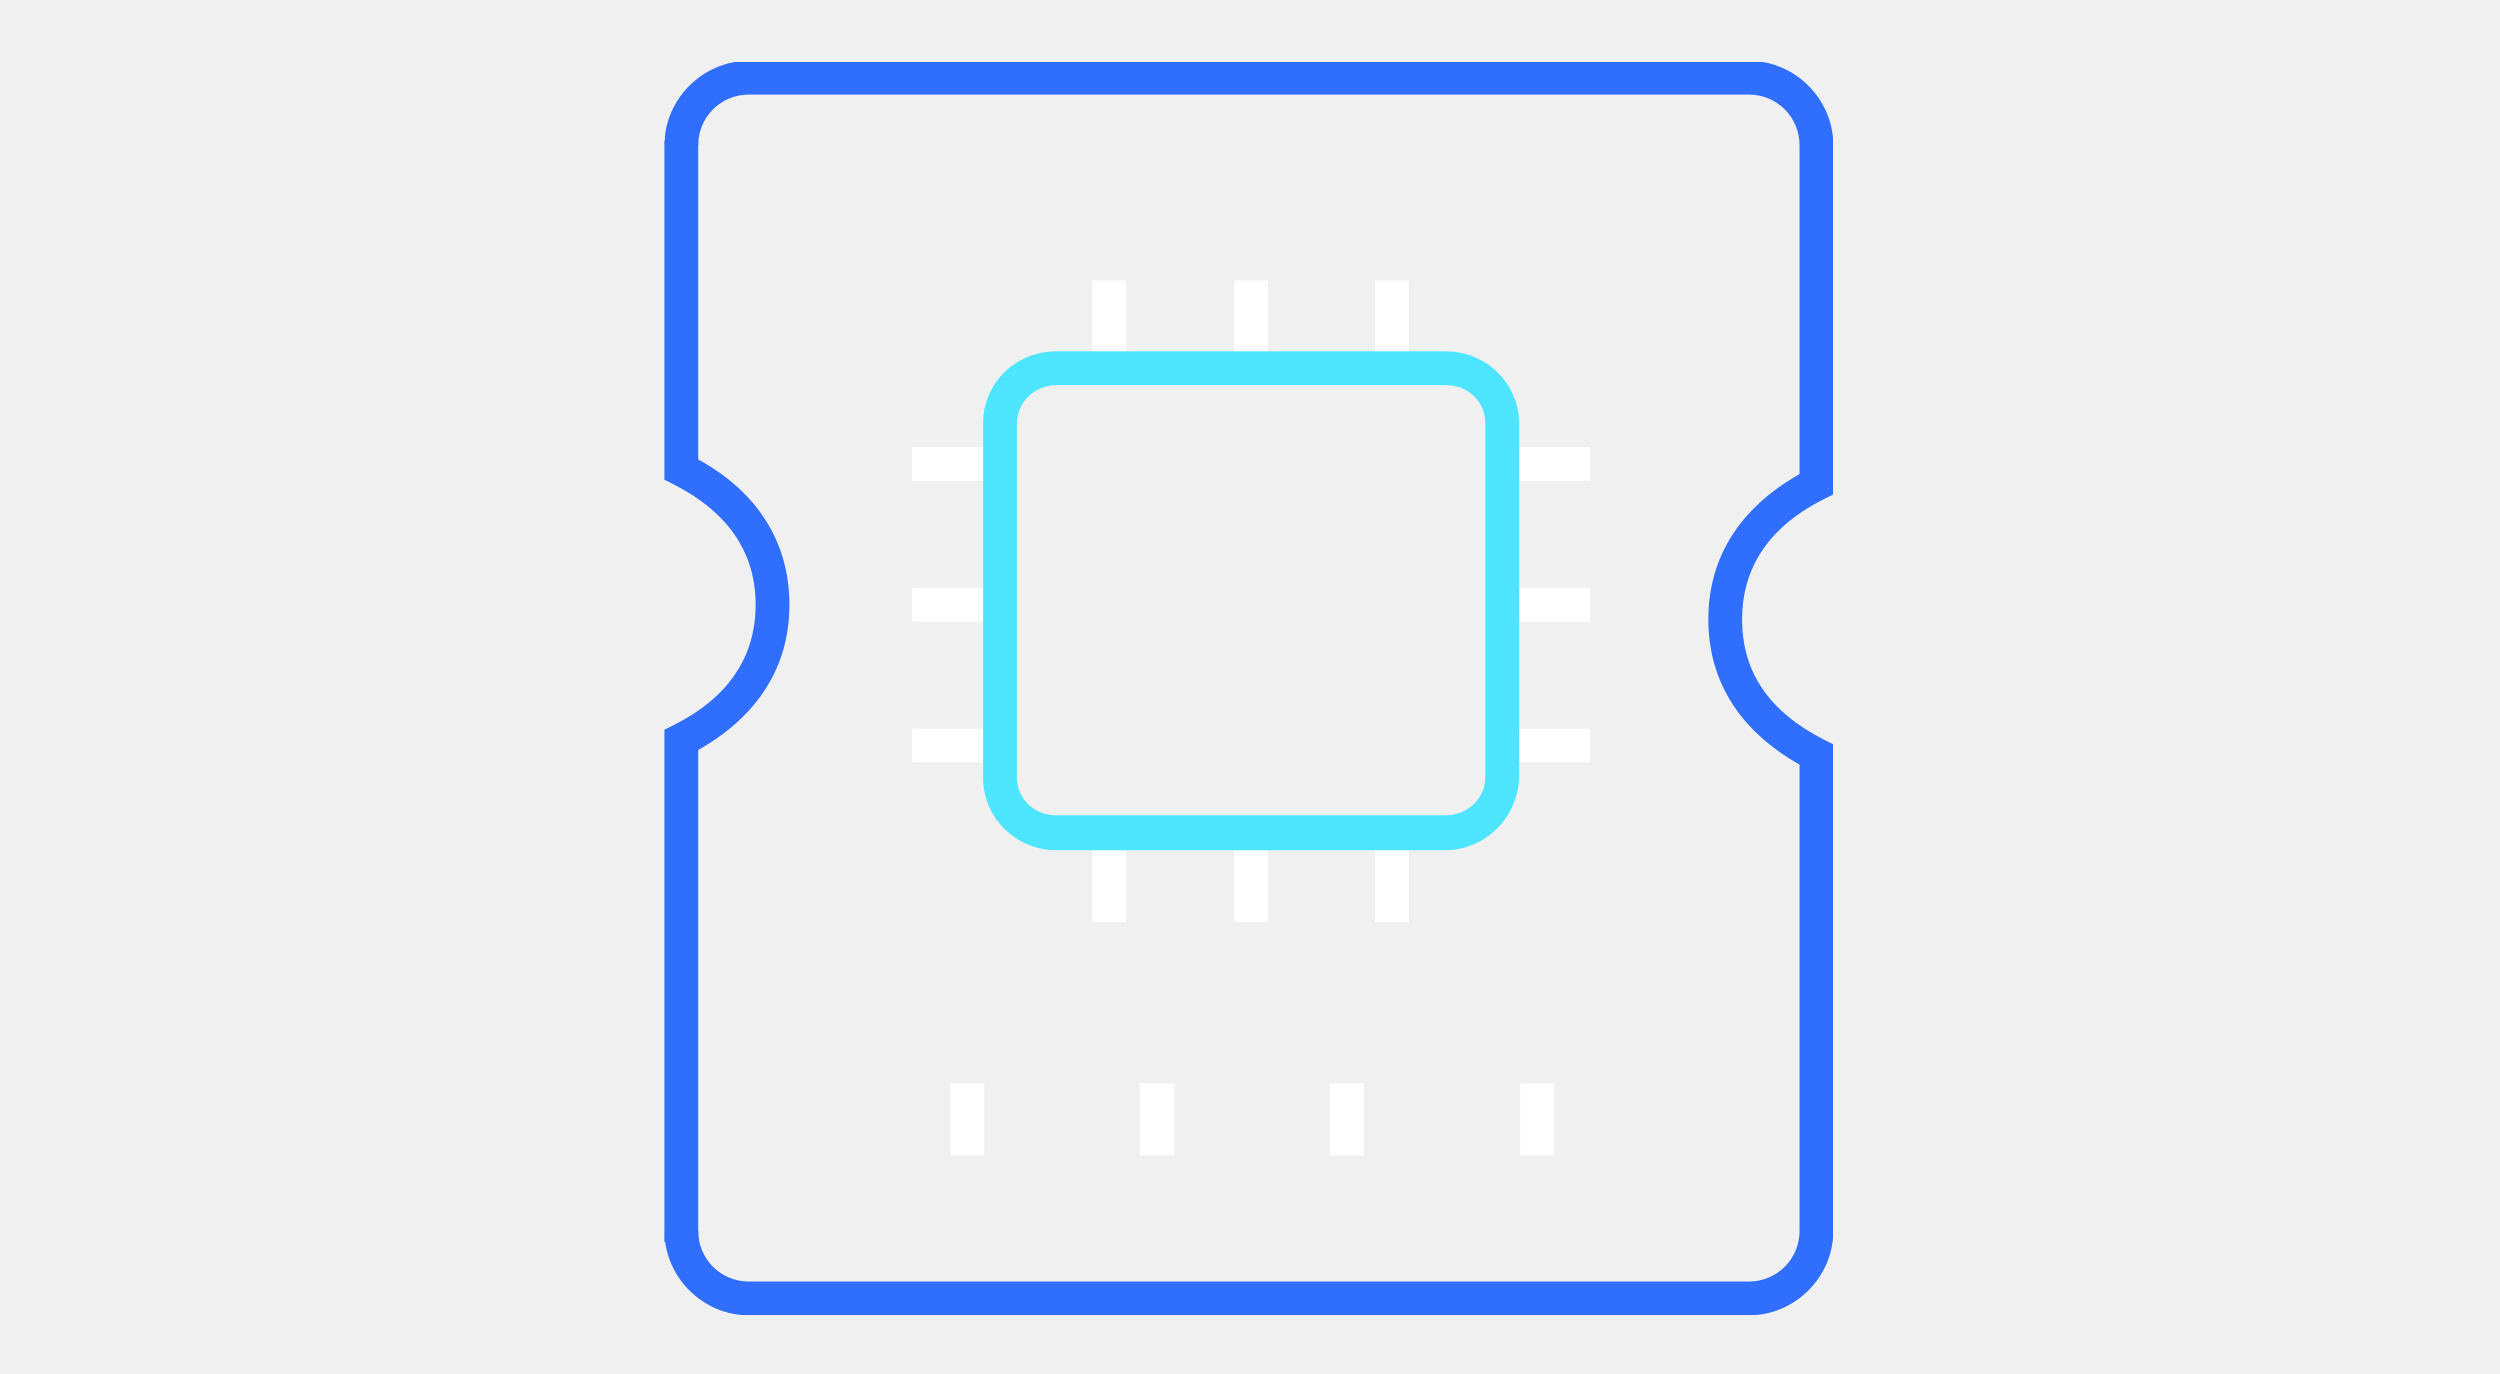
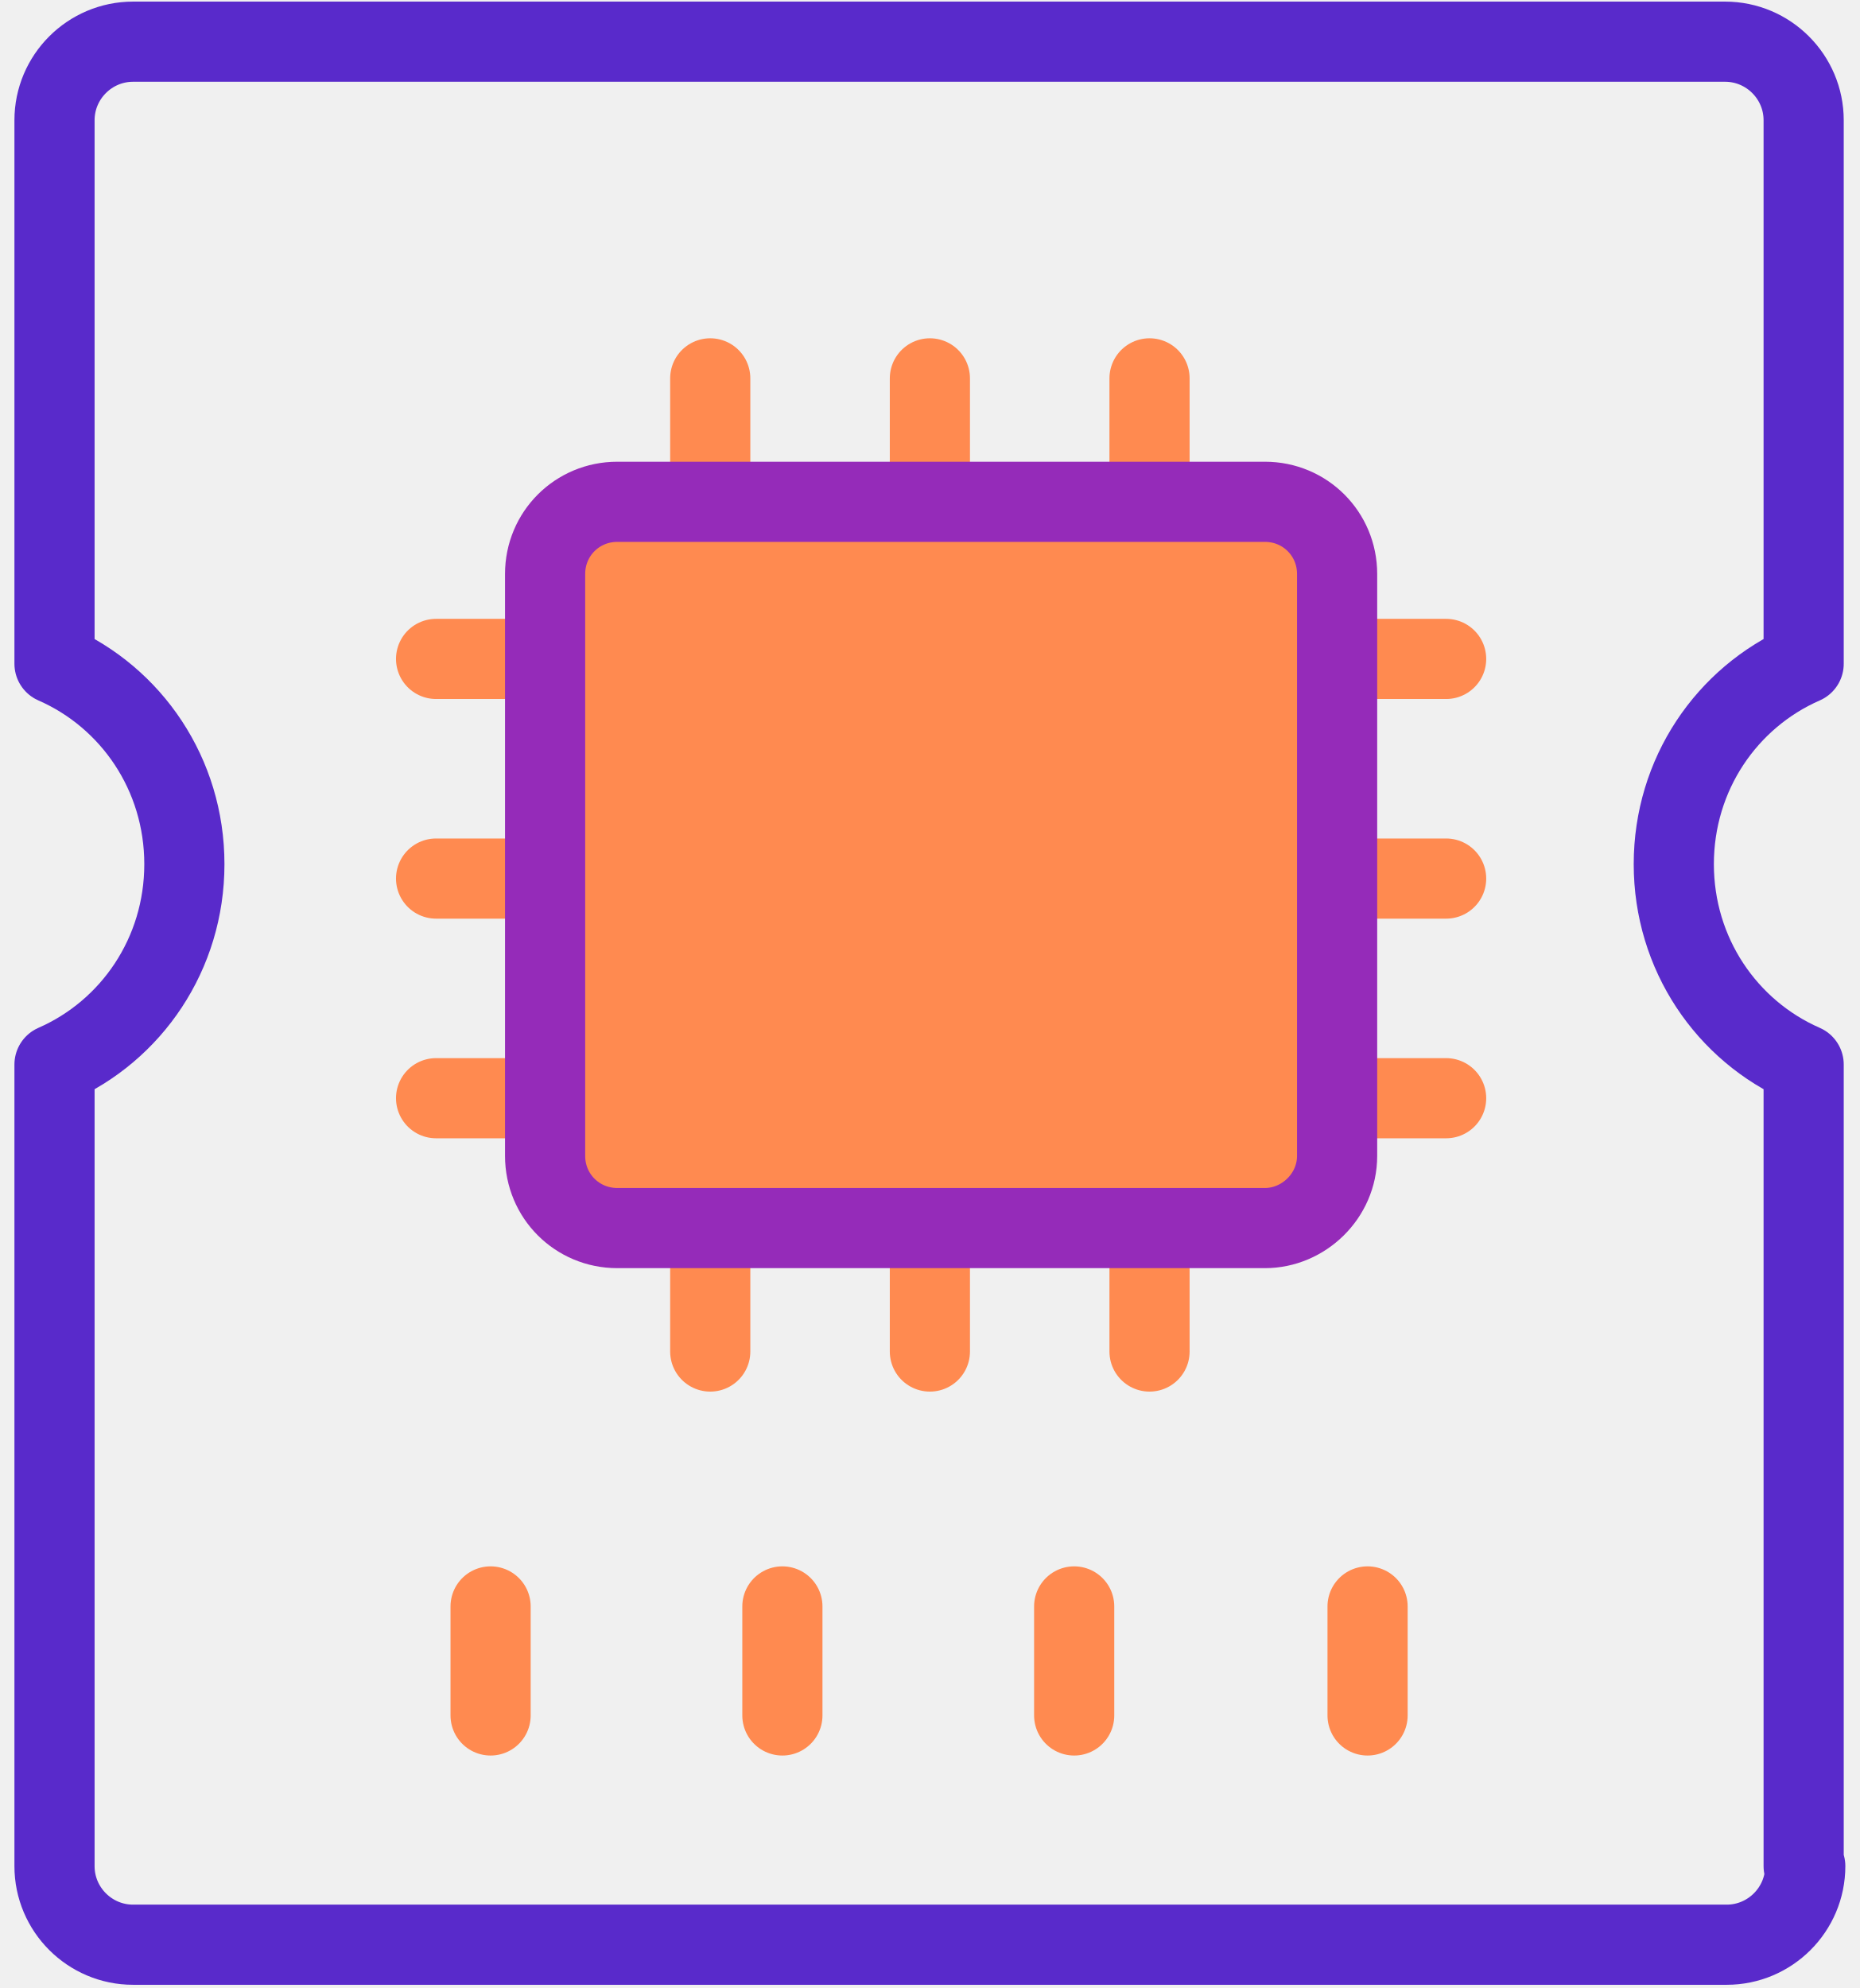
- <svg xmlns="http://www.w3.org/2000/svg" width="222" height="122" viewBox="0 0 222 122">
-   <defs>
-     <filter id="a" filterUnits="userSpaceOnUse" x="59" y="5.5" width="103.8" height="111.3">
-       <feColorMatrix values="1 0 0 0 0 0 1 0 0 0 0 0 1 0 0 0 0 0 1 0" />
-     </filter>
-   </defs>
-   <mask maskUnits="userSpaceOnUse" x="59" y="5.5" width="103.8" height="111.3" id="b">
-     <path fill="#FFF" d="M110.9 5.5H59v111.3h103.8V5.5z" filter="url(#a)" />
-   </mask>
-   <path mask="url(#b)" fill="#306EFD" d="M155.3 116.8H66.5c-4.1 0-7.5-3.4-7.5-7.5h3c0 2.5 2 4.5 4.5 4.5h88.8c2.5 0 4.5-2 4.5-4.5V67.9c-5.3-3-8.1-7.4-8.1-12.9s2.8-9.9 8.1-12.9V12.9c0-2.5-2-4.5-4.5-4.5H66.5c-2.5 0-4.5 2-4.5 4.5h-3c0-4.1 3.4-7.5 7.5-7.5h88.8c4.1 0 7.5 3.4 7.5 7.5v31l-.8.4c-4.8 2.4-7.3 6-7.3 10.7s2.4 8.2 7.3 10.7l.8.4v43.2c0 4.1-3.4 7.5-7.5 7.5" />
-   <path fill="#306EFD" d="M62 110.3h-3V64.8l.8-.4c4.8-2.4 7.3-6 7.3-10.7 0-4.6-2.4-8.2-7.3-10.7l-.8-.4V12.5h3v28.3c5.3 2.9 8.1 7.4 8.1 12.9s-2.8 9.9-8.1 12.9v43.7z" />
-   <path fill="#FFF" d="M118.1 102.6h3v-6.4h-3m16.9 6.4h3v-6.4h-3m-33.8 6.4h3.1v-6.4h-3.1m-16.8 6.4h3v-6.4h-3m50.4-53.5h6.4v-3h-6.4m0 15.5h6.4v-3h-6.4m0 15.5h6.4v-3h-6.4M81 42.7h6.4v-3H81m0 15.5h6.4v-3H81m0 15.5h6.4v-3H81m16-33.5h3v-6.3h-3m12.6 6.3h3v-6.3h-3m12.5 6.3h3v-6.3h-3M97 81.9h3v-6.4h-3m12.6 6.4h3v-6.4h-3m12.5 6.4h3v-6.4h-3" />
-   <path fill="#4DE5FF" d="M93.8 34.2c-1.9 0-3.5 1.5-3.5 3.4V69c0 1.9 1.5 3.4 3.5 3.4h34.6c1.9 0 3.5-1.5 3.5-3.4V37.6c0-1.9-1.5-3.4-3.5-3.4H93.8zm34.5 41.3H93.8c-3.6 0-6.5-2.9-6.5-6.4V37.6c0-3.6 2.9-6.4 6.5-6.4h34.6c3.6 0 6.5 2.9 6.5 6.4V69c-.1 3.6-3 6.5-6.6 6.5z" />
+ <svg xmlns="http://www.w3.org/2000/svg" width="116" height="124" viewBox="0 0 116 124">
+   <g stroke-width="5" fill="none" fill-rule="evenodd" stroke-linecap="round" stroke-linejoin="round">
+     <g stroke="#FF8A50">
+       <path d="M30.6 100.2v6.8M48.8 100.2v6.8M67 100.2v6.8M85.3 100.2v6.8" />
+     </g>
+     <g stroke="#FF8A50">
+       <path d="M44.3 23.6v6.8M58 23.6v6.8M71.7 23.6v6.8" />
+       <g>
+         <path d="M44.3 77.5v6.8M58 77.5v6.8M71.7 77.5v6.8" />
+       </g>
+       <g>
+         <path d="M27.2 68.5H34M27.2 54.8H34M27.2 41.1H34" />
+       </g>
+       <g>
+         <path d="M83.4 68.5h6.8M83.4 54.8h6.8M83.4 41.1h6.8" />
+       </g>
+     </g>
+     <path d="M112.6 116.4c0 2.7-2.2 4.9-4.9 4.9H8.3c-2.7 0-4.9-2.2-4.9-4.9v-50c4.8-2.1 8.1-6.9 8.1-12.5S8.2 43.5 3.4 41.4V7.5c0-2.7 2.2-4.9 4.9-4.9h99.3c2.7 0 4.9 2.2 4.9 4.9v33.9c-4.8 2.1-8.1 6.9-8.1 12.5s3.3 10.4 8.1 12.5v50h.1z" stroke="#592ACB" />
+     <path d="M78.9 76.6H38.5c-2.5 0-4.5-2-4.5-4.5V35.8c0-2.5 2-4.5 4.5-4.5h40.4c2.5 0 4.5 2 4.5 4.5v36.3c0 2.5-2.1 4.5-4.5 4.5z" stroke="#952BB9" fill="#FF8A50" />
+   </g>
</svg>
